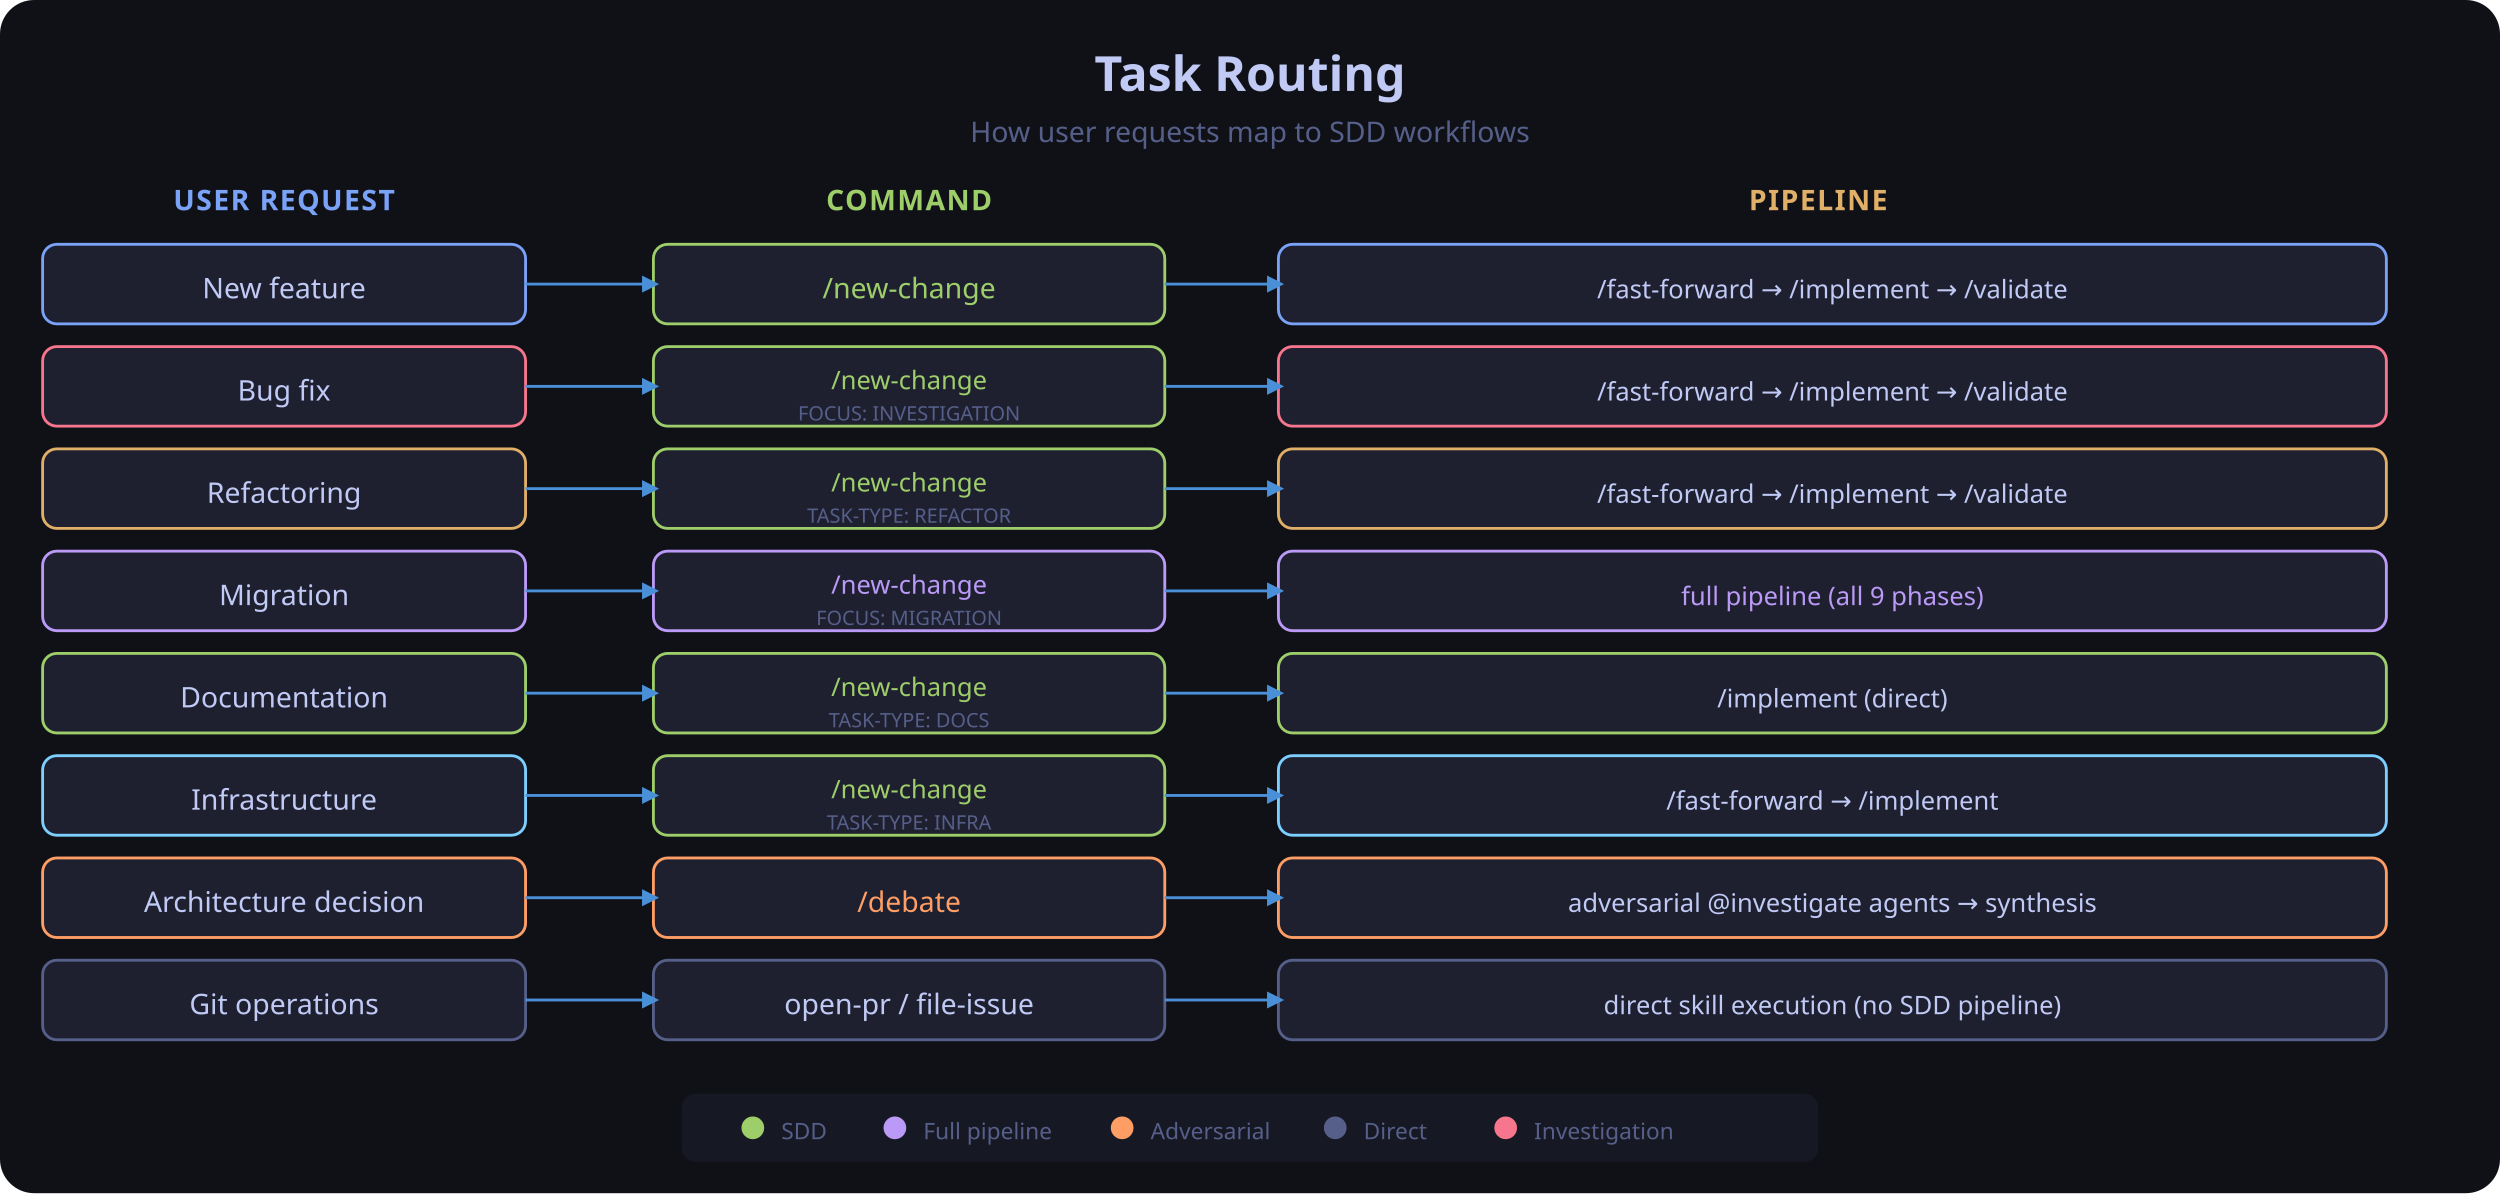
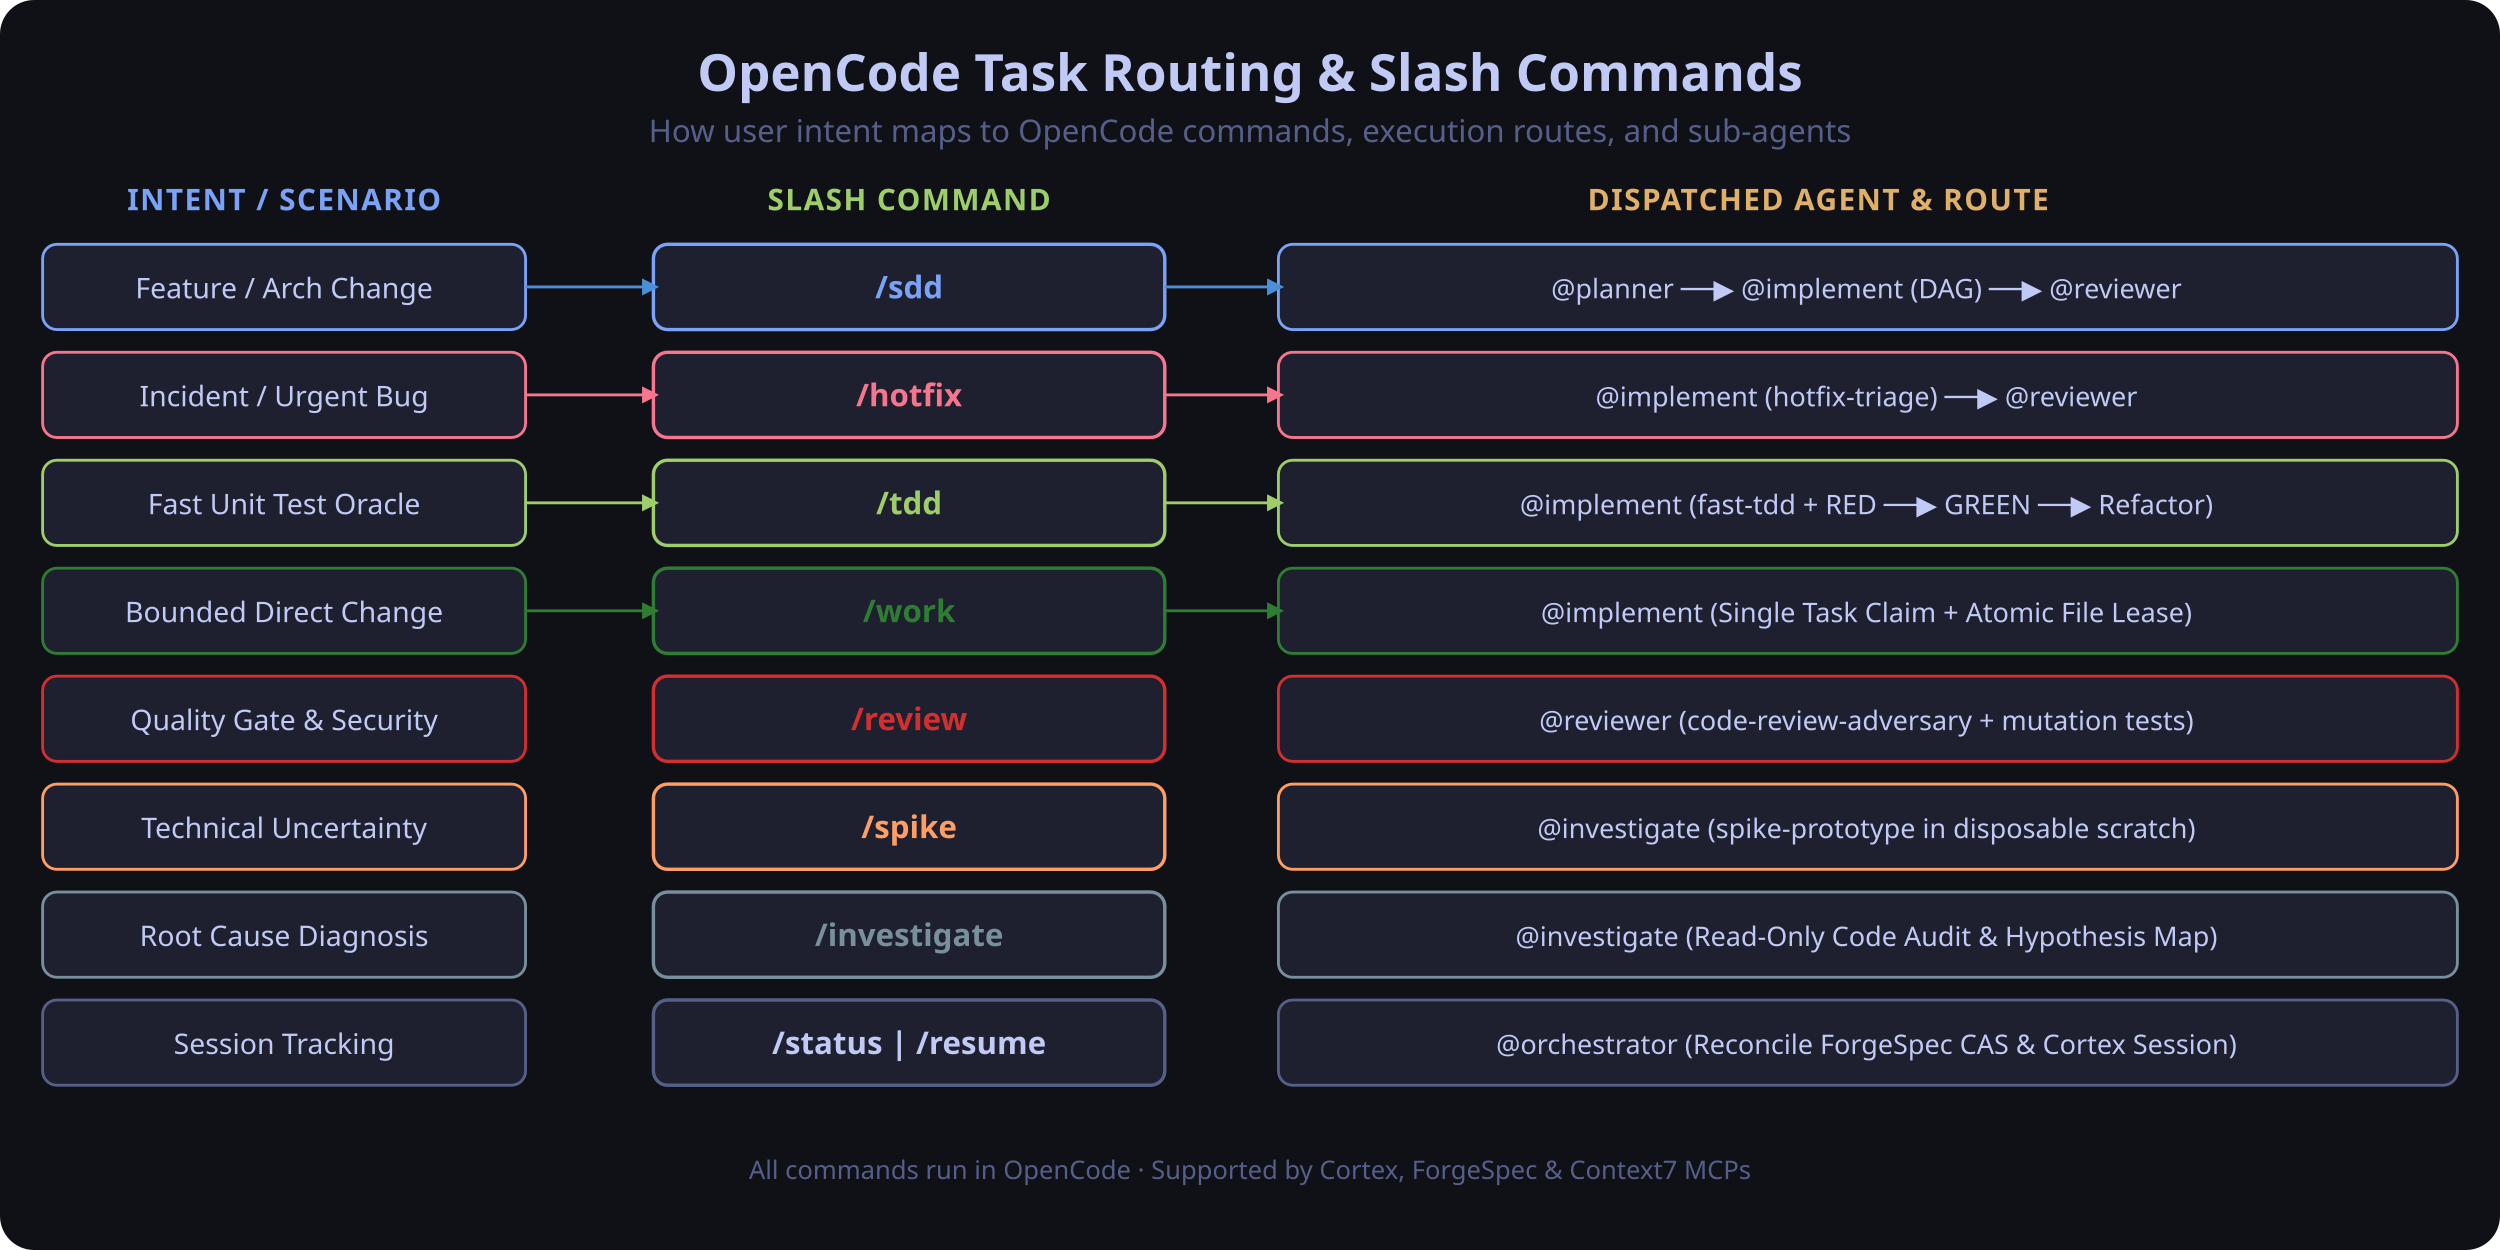
- <svg xmlns="http://www.w3.org/2000/svg" viewBox="0 0 880 420" font-family="'Segoe UI',system-ui,sans-serif">
-   <rect width="880" height="420" rx="12" fill="#0f1117" />
-   <text x="440" y="32" text-anchor="middle" fill="#c0caf5" font-size="17" font-weight="700">Task Routing</text>
-   <text x="440" y="50" text-anchor="middle" fill="#565f89" font-size="10">How user requests map to SDD workflows</text>
-   <text x="100" y="74" text-anchor="middle" fill="#7aa2f7" font-size="10" font-weight="600" letter-spacing="0.5">USER REQUEST</text>
-   <text x="320" y="74" text-anchor="middle" fill="#9ece6a" font-size="10" font-weight="600" letter-spacing="0.5">COMMAND</text>
-   <text x="640" y="74" text-anchor="middle" fill="#e0af68" font-size="10" font-weight="600" letter-spacing="0.5">PIPELINE</text>
-   <rect x="15" y="86" width="170" height="28" rx="5" fill="#1e2030" stroke="#7aa2f7" stroke-width="1" />
-   <text x="100" y="105" text-anchor="middle" fill="#c0caf5" font-size="10">New feature</text>
-   <rect x="230" y="86" width="180" height="28" rx="5" fill="#1e2030" stroke="#9ece6a" stroke-width="1" />
-   <text x="320" y="105" text-anchor="middle" fill="#9ece6a" font-size="10">/new-change</text>
-   <rect x="450" y="86" width="390" height="28" rx="5" fill="#1e2030" stroke="#7aa2f7" stroke-width="1" />
-   <text x="645" y="105" text-anchor="middle" fill="#c0caf5" font-size="9">/fast-forward → /implement → /validate</text>
-   <rect x="15" y="122" width="170" height="28" rx="5" fill="#1e2030" stroke="#f7768e" stroke-width="1" />
-   <text x="100" y="141" text-anchor="middle" fill="#c0caf5" font-size="10">Bug fix</text>
-   <rect x="230" y="122" width="180" height="28" rx="5" fill="#1e2030" stroke="#9ece6a" stroke-width="1" />
-   <text x="320" y="137" text-anchor="middle" fill="#9ece6a" font-size="9">/new-change</text>
-   <text x="320" y="148" text-anchor="middle" fill="#565f89" font-size="7">FOCUS: INVESTIGATION</text>
-   <rect x="450" y="122" width="390" height="28" rx="5" fill="#1e2030" stroke="#f7768e" stroke-width="1" />
-   <text x="645" y="141" text-anchor="middle" fill="#c0caf5" font-size="9">/fast-forward → /implement → /validate</text>
-   <rect x="15" y="158" width="170" height="28" rx="5" fill="#1e2030" stroke="#e0af68" stroke-width="1" />
-   <text x="100" y="177" text-anchor="middle" fill="#c0caf5" font-size="10">Refactoring</text>
-   <rect x="230" y="158" width="180" height="28" rx="5" fill="#1e2030" stroke="#9ece6a" stroke-width="1" />
-   <text x="320" y="173" text-anchor="middle" fill="#9ece6a" font-size="9">/new-change</text>
-   <text x="320" y="184" text-anchor="middle" fill="#565f89" font-size="7">TASK-TYPE: REFACTOR</text>
-   <rect x="450" y="158" width="390" height="28" rx="5" fill="#1e2030" stroke="#e0af68" stroke-width="1" />
-   <text x="645" y="177" text-anchor="middle" fill="#c0caf5" font-size="9">/fast-forward → /implement → /validate</text>
-   <rect x="15" y="194" width="170" height="28" rx="5" fill="#1e2030" stroke="#bb9af7" stroke-width="1" />
-   <text x="100" y="213" text-anchor="middle" fill="#c0caf5" font-size="10">Migration</text>
-   <rect x="230" y="194" width="180" height="28" rx="5" fill="#1e2030" stroke="#bb9af7" stroke-width="1" />
-   <text x="320" y="209" text-anchor="middle" fill="#bb9af7" font-size="9">/new-change</text>
-   <text x="320" y="220" text-anchor="middle" fill="#565f89" font-size="7">FOCUS: MIGRATION</text>
-   <rect x="450" y="194" width="390" height="28" rx="5" fill="#1e2030" stroke="#bb9af7" stroke-width="1" />
-   <text x="645" y="213" text-anchor="middle" fill="#bb9af7" font-size="9">full pipeline (all 9 phases)</text>
-   <rect x="15" y="230" width="170" height="28" rx="5" fill="#1e2030" stroke="#9ece6a" stroke-width="1" />
-   <text x="100" y="249" text-anchor="middle" fill="#c0caf5" font-size="10">Documentation</text>
-   <rect x="230" y="230" width="180" height="28" rx="5" fill="#1e2030" stroke="#9ece6a" stroke-width="1" />
-   <text x="320" y="245" text-anchor="middle" fill="#9ece6a" font-size="9">/new-change</text>
-   <text x="320" y="256" text-anchor="middle" fill="#565f89" font-size="7">TASK-TYPE: DOCS</text>
-   <rect x="450" y="230" width="390" height="28" rx="5" fill="#1e2030" stroke="#9ece6a" stroke-width="1" />
-   <text x="645" y="249" text-anchor="middle" fill="#c0caf5" font-size="9">/implement (direct)</text>
-   <rect x="15" y="266" width="170" height="28" rx="5" fill="#1e2030" stroke="#7dcfff" stroke-width="1" />
-   <text x="100" y="285" text-anchor="middle" fill="#c0caf5" font-size="10">Infrastructure</text>
-   <rect x="230" y="266" width="180" height="28" rx="5" fill="#1e2030" stroke="#9ece6a" stroke-width="1" />
-   <text x="320" y="281" text-anchor="middle" fill="#9ece6a" font-size="9">/new-change</text>
-   <text x="320" y="292" text-anchor="middle" fill="#565f89" font-size="7">TASK-TYPE: INFRA</text>
-   <rect x="450" y="266" width="390" height="28" rx="5" fill="#1e2030" stroke="#7dcfff" stroke-width="1" />
-   <text x="645" y="285" text-anchor="middle" fill="#c0caf5" font-size="9">/fast-forward → /implement</text>
-   <rect x="15" y="302" width="170" height="28" rx="5" fill="#1e2030" stroke="#ff9e64" stroke-width="1" />
-   <text x="100" y="321" text-anchor="middle" fill="#c0caf5" font-size="10">Architecture decision</text>
-   <rect x="230" y="302" width="180" height="28" rx="5" fill="#1e2030" stroke="#ff9e64" stroke-width="1" />
-   <text x="320" y="321" text-anchor="middle" fill="#ff9e64" font-size="10">/debate</text>
-   <rect x="450" y="302" width="390" height="28" rx="5" fill="#1e2030" stroke="#ff9e64" stroke-width="1" />
-   <text x="645" y="321" text-anchor="middle" fill="#c0caf5" font-size="9">adversarial @investigate agents → synthesis</text>
-   <rect x="15" y="338" width="170" height="28" rx="5" fill="#1e2030" stroke="#565f89" stroke-width="1" />
-   <text x="100" y="357" text-anchor="middle" fill="#c0caf5" font-size="10">Git operations</text>
-   <rect x="230" y="338" width="180" height="28" rx="5" fill="#1e2030" stroke="#565f89" stroke-width="1" />
-   <text x="320" y="357" text-anchor="middle" fill="#c0caf5" font-size="10">open-pr / file-issue</text>
-   <rect x="450" y="338" width="390" height="28" rx="5" fill="#1e2030" stroke="#565f89" stroke-width="1" />
-   <text x="645" y="357" text-anchor="middle" fill="#c0caf5" font-size="9">direct skill execution (no SDD pipeline)</text>
-   <line x1="185" y1="100" x2="228" y2="100" stroke="#4A90D9" stroke-width="1" />
-   <polygon points="226,97 232,100 226,103" fill="#4A90D9" />
-   <line x1="185" y1="136" x2="228" y2="136" stroke="#4A90D9" stroke-width="1" />
-   <polygon points="226,133 232,136 226,139" fill="#4A90D9" />
-   <line x1="185" y1="172" x2="228" y2="172" stroke="#4A90D9" stroke-width="1" />
-   <polygon points="226,169 232,172 226,175" fill="#4A90D9" />
-   <line x1="185" y1="208" x2="228" y2="208" stroke="#4A90D9" stroke-width="1" />
-   <polygon points="226,205 232,208 226,211" fill="#4A90D9" />
-   <line x1="185" y1="244" x2="228" y2="244" stroke="#4A90D9" stroke-width="1" />
-   <polygon points="226,241 232,244 226,247" fill="#4A90D9" />
-   <line x1="185" y1="280" x2="228" y2="280" stroke="#4A90D9" stroke-width="1" />
-   <polygon points="226,277 232,280 226,283" fill="#4A90D9" />
-   <line x1="185" y1="316" x2="228" y2="316" stroke="#4A90D9" stroke-width="1" />
-   <polygon points="226,313 232,316 226,319" fill="#4A90D9" />
-   <line x1="185" y1="352" x2="228" y2="352" stroke="#4A90D9" stroke-width="1" />
-   <polygon points="226,349 232,352 226,355" fill="#4A90D9" />
-   <line x1="410" y1="100" x2="448" y2="100" stroke="#4A90D9" stroke-width="1" />
-   <polygon points="446,97 452,100 446,103" fill="#4A90D9" />
-   <line x1="410" y1="136" x2="448" y2="136" stroke="#4A90D9" stroke-width="1" />
-   <polygon points="446,133 452,136 446,139" fill="#4A90D9" />
-   <line x1="410" y1="172" x2="448" y2="172" stroke="#4A90D9" stroke-width="1" />
-   <polygon points="446,169 452,172 446,175" fill="#4A90D9" />
-   <line x1="410" y1="208" x2="448" y2="208" stroke="#4A90D9" stroke-width="1" />
-   <polygon points="446,205 452,208 446,211" fill="#4A90D9" />
-   <line x1="410" y1="244" x2="448" y2="244" stroke="#4A90D9" stroke-width="1" />
-   <polygon points="446,241 452,244 446,247" fill="#4A90D9" />
-   <line x1="410" y1="280" x2="448" y2="280" stroke="#4A90D9" stroke-width="1" />
-   <polygon points="446,277 452,280 446,283" fill="#4A90D9" />
-   <line x1="410" y1="316" x2="448" y2="316" stroke="#4A90D9" stroke-width="1" />
-   <polygon points="446,313 452,316 446,319" fill="#4A90D9" />
-   <line x1="410" y1="352" x2="448" y2="352" stroke="#4A90D9" stroke-width="1" />
-   <polygon points="446,349 452,352 446,355" fill="#4A90D9" />
-   <rect x="240" y="385" width="400" height="24" rx="5" fill="#1e2030" opacity="0.5" />
-   <circle cx="265" cy="397" r="4" fill="#9ece6a" />
-   <text x="275" y="401" fill="#565f89" font-size="8">SDD</text>
-   <circle cx="315" cy="397" r="4" fill="#bb9af7" />
-   <text x="325" y="401" fill="#565f89" font-size="8">Full pipeline</text>
-   <circle cx="395" cy="397" r="4" fill="#ff9e64" />
-   <text x="405" y="401" fill="#565f89" font-size="8">Adversarial</text>
-   <circle cx="470" cy="397" r="4" fill="#565f89" />
-   <text x="480" y="401" fill="#565f89" font-size="8">Direct</text>
-   <circle cx="530" cy="397" r="4" fill="#f7768e" />
-   <text x="540" y="401" fill="#565f89" font-size="8">Investigation</text>
+ <svg xmlns="http://www.w3.org/2000/svg" viewBox="0 0 880 440" font-family="'Segoe UI',system-ui,sans-serif">
+   <rect width="880" height="440" rx="12" fill="#0f1117" />
+   <text x="440" y="32" text-anchor="middle" fill="#c0caf5" font-size="18" font-weight="700">OpenCode Task Routing &amp; Slash Commands</text>
+   <text x="440" y="50" text-anchor="middle" fill="#565f89" font-size="11">How user intent maps to OpenCode commands, execution routes, and sub-agents</text>
+   <text x="100" y="74" text-anchor="middle" fill="#7aa2f7" font-size="10.5" font-weight="600" letter-spacing="0.5">INTENT / SCENARIO</text>
+   <text x="320" y="74" text-anchor="middle" fill="#9ece6a" font-size="10.5" font-weight="600" letter-spacing="0.5">SLASH COMMAND</text>
+   <text x="640" y="74" text-anchor="middle" fill="#e0af68" font-size="10.5" font-weight="600" letter-spacing="0.5">DISPATCHED AGENT &amp; ROUTE</text>
+   <rect x="15" y="86" width="170" height="30" rx="5" fill="#1e2030" stroke="#7aa2f7" stroke-width="1" />
+   <text x="100" y="105" text-anchor="middle" fill="#c0caf5" font-size="10">Feature / Arch Change</text>
+   <rect x="230" y="86" width="180" height="30" rx="5" fill="#1e2030" stroke="#7aa2f7" stroke-width="1.2" />
+   <text x="320" y="105" text-anchor="middle" fill="#7aa2f7" font-size="11" font-weight="600">/sdd</text>
+   <rect x="450" y="86" width="415" height="30" rx="5" fill="#1e2030" stroke="#7aa2f7" stroke-width="1" />
+   <text x="657" y="105" text-anchor="middle" fill="#c0caf5" font-size="9.5">@planner ──▶ @implement (DAG) ──▶ @reviewer</text>
+   <rect x="15" y="124" width="170" height="30" rx="5" fill="#1e2030" stroke="#f7768e" stroke-width="1" />
+   <text x="100" y="143" text-anchor="middle" fill="#c0caf5" font-size="10">Incident / Urgent Bug</text>
+   <rect x="230" y="124" width="180" height="30" rx="5" fill="#1e2030" stroke="#f7768e" stroke-width="1.2" />
+   <text x="320" y="143" text-anchor="middle" fill="#f7768e" font-size="11" font-weight="600">/hotfix</text>
+   <rect x="450" y="124" width="415" height="30" rx="5" fill="#1e2030" stroke="#f7768e" stroke-width="1" />
+   <text x="657" y="143" text-anchor="middle" fill="#c0caf5" font-size="9.5">@implement (hotfix-triage) ──▶ @reviewer</text>
+   <rect x="15" y="162" width="170" height="30" rx="5" fill="#1e2030" stroke="#9ece6a" stroke-width="1" />
+   <text x="100" y="181" text-anchor="middle" fill="#c0caf5" font-size="10">Fast Unit Test Oracle</text>
+   <rect x="230" y="162" width="180" height="30" rx="5" fill="#1e2030" stroke="#9ece6a" stroke-width="1.2" />
+   <text x="320" y="181" text-anchor="middle" fill="#9ece6a" font-size="11" font-weight="600">/tdd</text>
+   <rect x="450" y="162" width="415" height="30" rx="5" fill="#1e2030" stroke="#9ece6a" stroke-width="1" />
+   <text x="657" y="181" text-anchor="middle" fill="#c0caf5" font-size="9.5">@implement (fast-tdd + RED ──▶ GREEN ──▶ Refactor)</text>
+   <rect x="15" y="200" width="170" height="30" rx="5" fill="#1e2030" stroke="#2E7D32" stroke-width="1" />
+   <text x="100" y="219" text-anchor="middle" fill="#c0caf5" font-size="10">Bounded Direct Change</text>
+   <rect x="230" y="200" width="180" height="30" rx="5" fill="#1e2030" stroke="#2E7D32" stroke-width="1.2" />
+   <text x="320" y="219" text-anchor="middle" fill="#2E7D32" font-size="11" font-weight="600">/work</text>
+   <rect x="450" y="200" width="415" height="30" rx="5" fill="#1e2030" stroke="#2E7D32" stroke-width="1" />
+   <text x="657" y="219" text-anchor="middle" fill="#c0caf5" font-size="9.5">@implement (Single Task Claim + Atomic File Lease)</text>
+   <rect x="15" y="238" width="170" height="30" rx="5" fill="#1e2030" stroke="#D32F2F" stroke-width="1" />
+   <text x="100" y="257" text-anchor="middle" fill="#c0caf5" font-size="10">Quality Gate &amp; Security</text>
+   <rect x="230" y="238" width="180" height="30" rx="5" fill="#1e2030" stroke="#D32F2F" stroke-width="1.2" />
+   <text x="320" y="257" text-anchor="middle" fill="#D32F2F" font-size="11" font-weight="600">/review</text>
+   <rect x="450" y="238" width="415" height="30" rx="5" fill="#1e2030" stroke="#D32F2F" stroke-width="1" />
+   <text x="657" y="257" text-anchor="middle" fill="#c0caf5" font-size="9.5">@reviewer (code-review-adversary + mutation tests)</text>
+   <rect x="15" y="276" width="170" height="30" rx="5" fill="#1e2030" stroke="#ff9e64" stroke-width="1" />
+   <text x="100" y="295" text-anchor="middle" fill="#c0caf5" font-size="10">Technical Uncertainty</text>
+   <rect x="230" y="276" width="180" height="30" rx="5" fill="#1e2030" stroke="#ff9e64" stroke-width="1.2" />
+   <text x="320" y="295" text-anchor="middle" fill="#ff9e64" font-size="11" font-weight="600">/spike</text>
+   <rect x="450" y="276" width="415" height="30" rx="5" fill="#1e2030" stroke="#ff9e64" stroke-width="1" />
+   <text x="657" y="295" text-anchor="middle" fill="#c0caf5" font-size="9.5">@investigate (spike-prototype in disposable scratch)</text>
+   <rect x="15" y="314" width="170" height="30" rx="5" fill="#1e2030" stroke="#78909C" stroke-width="1" />
+   <text x="100" y="333" text-anchor="middle" fill="#c0caf5" font-size="10">Root Cause Diagnosis</text>
+   <rect x="230" y="314" width="180" height="30" rx="5" fill="#1e2030" stroke="#78909C" stroke-width="1.2" />
+   <text x="320" y="333" text-anchor="middle" fill="#78909C" font-size="11" font-weight="600">/investigate</text>
+   <rect x="450" y="314" width="415" height="30" rx="5" fill="#1e2030" stroke="#78909C" stroke-width="1" />
+   <text x="657" y="333" text-anchor="middle" fill="#c0caf5" font-size="9.5">@investigate (Read-Only Code Audit &amp; Hypothesis Map)</text>
+   <rect x="15" y="352" width="170" height="30" rx="5" fill="#1e2030" stroke="#565f89" stroke-width="1" />
+   <text x="100" y="371" text-anchor="middle" fill="#c0caf5" font-size="10">Session Tracking</text>
+   <rect x="230" y="352" width="180" height="30" rx="5" fill="#1e2030" stroke="#565f89" stroke-width="1.2" />
+   <text x="320" y="371" text-anchor="middle" fill="#c0caf5" font-size="11" font-weight="600">/status | /resume</text>
+   <rect x="450" y="352" width="415" height="30" rx="5" fill="#1e2030" stroke="#565f89" stroke-width="1" />
+   <text x="657" y="371" text-anchor="middle" fill="#c0caf5" font-size="9.5">@orchestrator (Reconcile ForgeSpec CAS &amp; Cortex Session)</text>
+   <line x1="185" y1="101" x2="228" y2="101" stroke="#4A90D9" stroke-width="1" />
+   <polygon points="226,98 232,101 226,104" fill="#4A90D9" />
+   <line x1="410" y1="101" x2="448" y2="101" stroke="#4A90D9" stroke-width="1" />
+   <polygon points="446,98 452,101 446,104" fill="#4A90D9" />
+   <line x1="185" y1="139" x2="228" y2="139" stroke="#f7768e" stroke-width="1" />
+   <polygon points="226,136 232,139 226,142" fill="#f7768e" />
+   <line x1="410" y1="139" x2="448" y2="139" stroke="#f7768e" stroke-width="1" />
+   <polygon points="446,136 452,139 446,142" fill="#f7768e" />
+   <line x1="185" y1="177" x2="228" y2="177" stroke="#9ece6a" stroke-width="1" />
+   <polygon points="226,174 232,177 226,180" fill="#9ece6a" />
+   <line x1="410" y1="177" x2="448" y2="177" stroke="#9ece6a" stroke-width="1" />
+   <polygon points="446,174 452,177 446,180" fill="#9ece6a" />
+   <line x1="185" y1="215" x2="228" y2="215" stroke="#2E7D32" stroke-width="1" />
+   <polygon points="226,212 232,215 226,218" fill="#2E7D32" />
+   <line x1="410" y1="215" x2="448" y2="215" stroke="#2E7D32" stroke-width="1" />
+   <polygon points="446,212 452,215 446,218" fill="#2E7D32" />
+   <text x="440" y="415" text-anchor="middle" fill="#565f89" font-size="9">All commands run in OpenCode · Supported by Cortex, ForgeSpec &amp; Context7 MCPs</text>
</svg>
